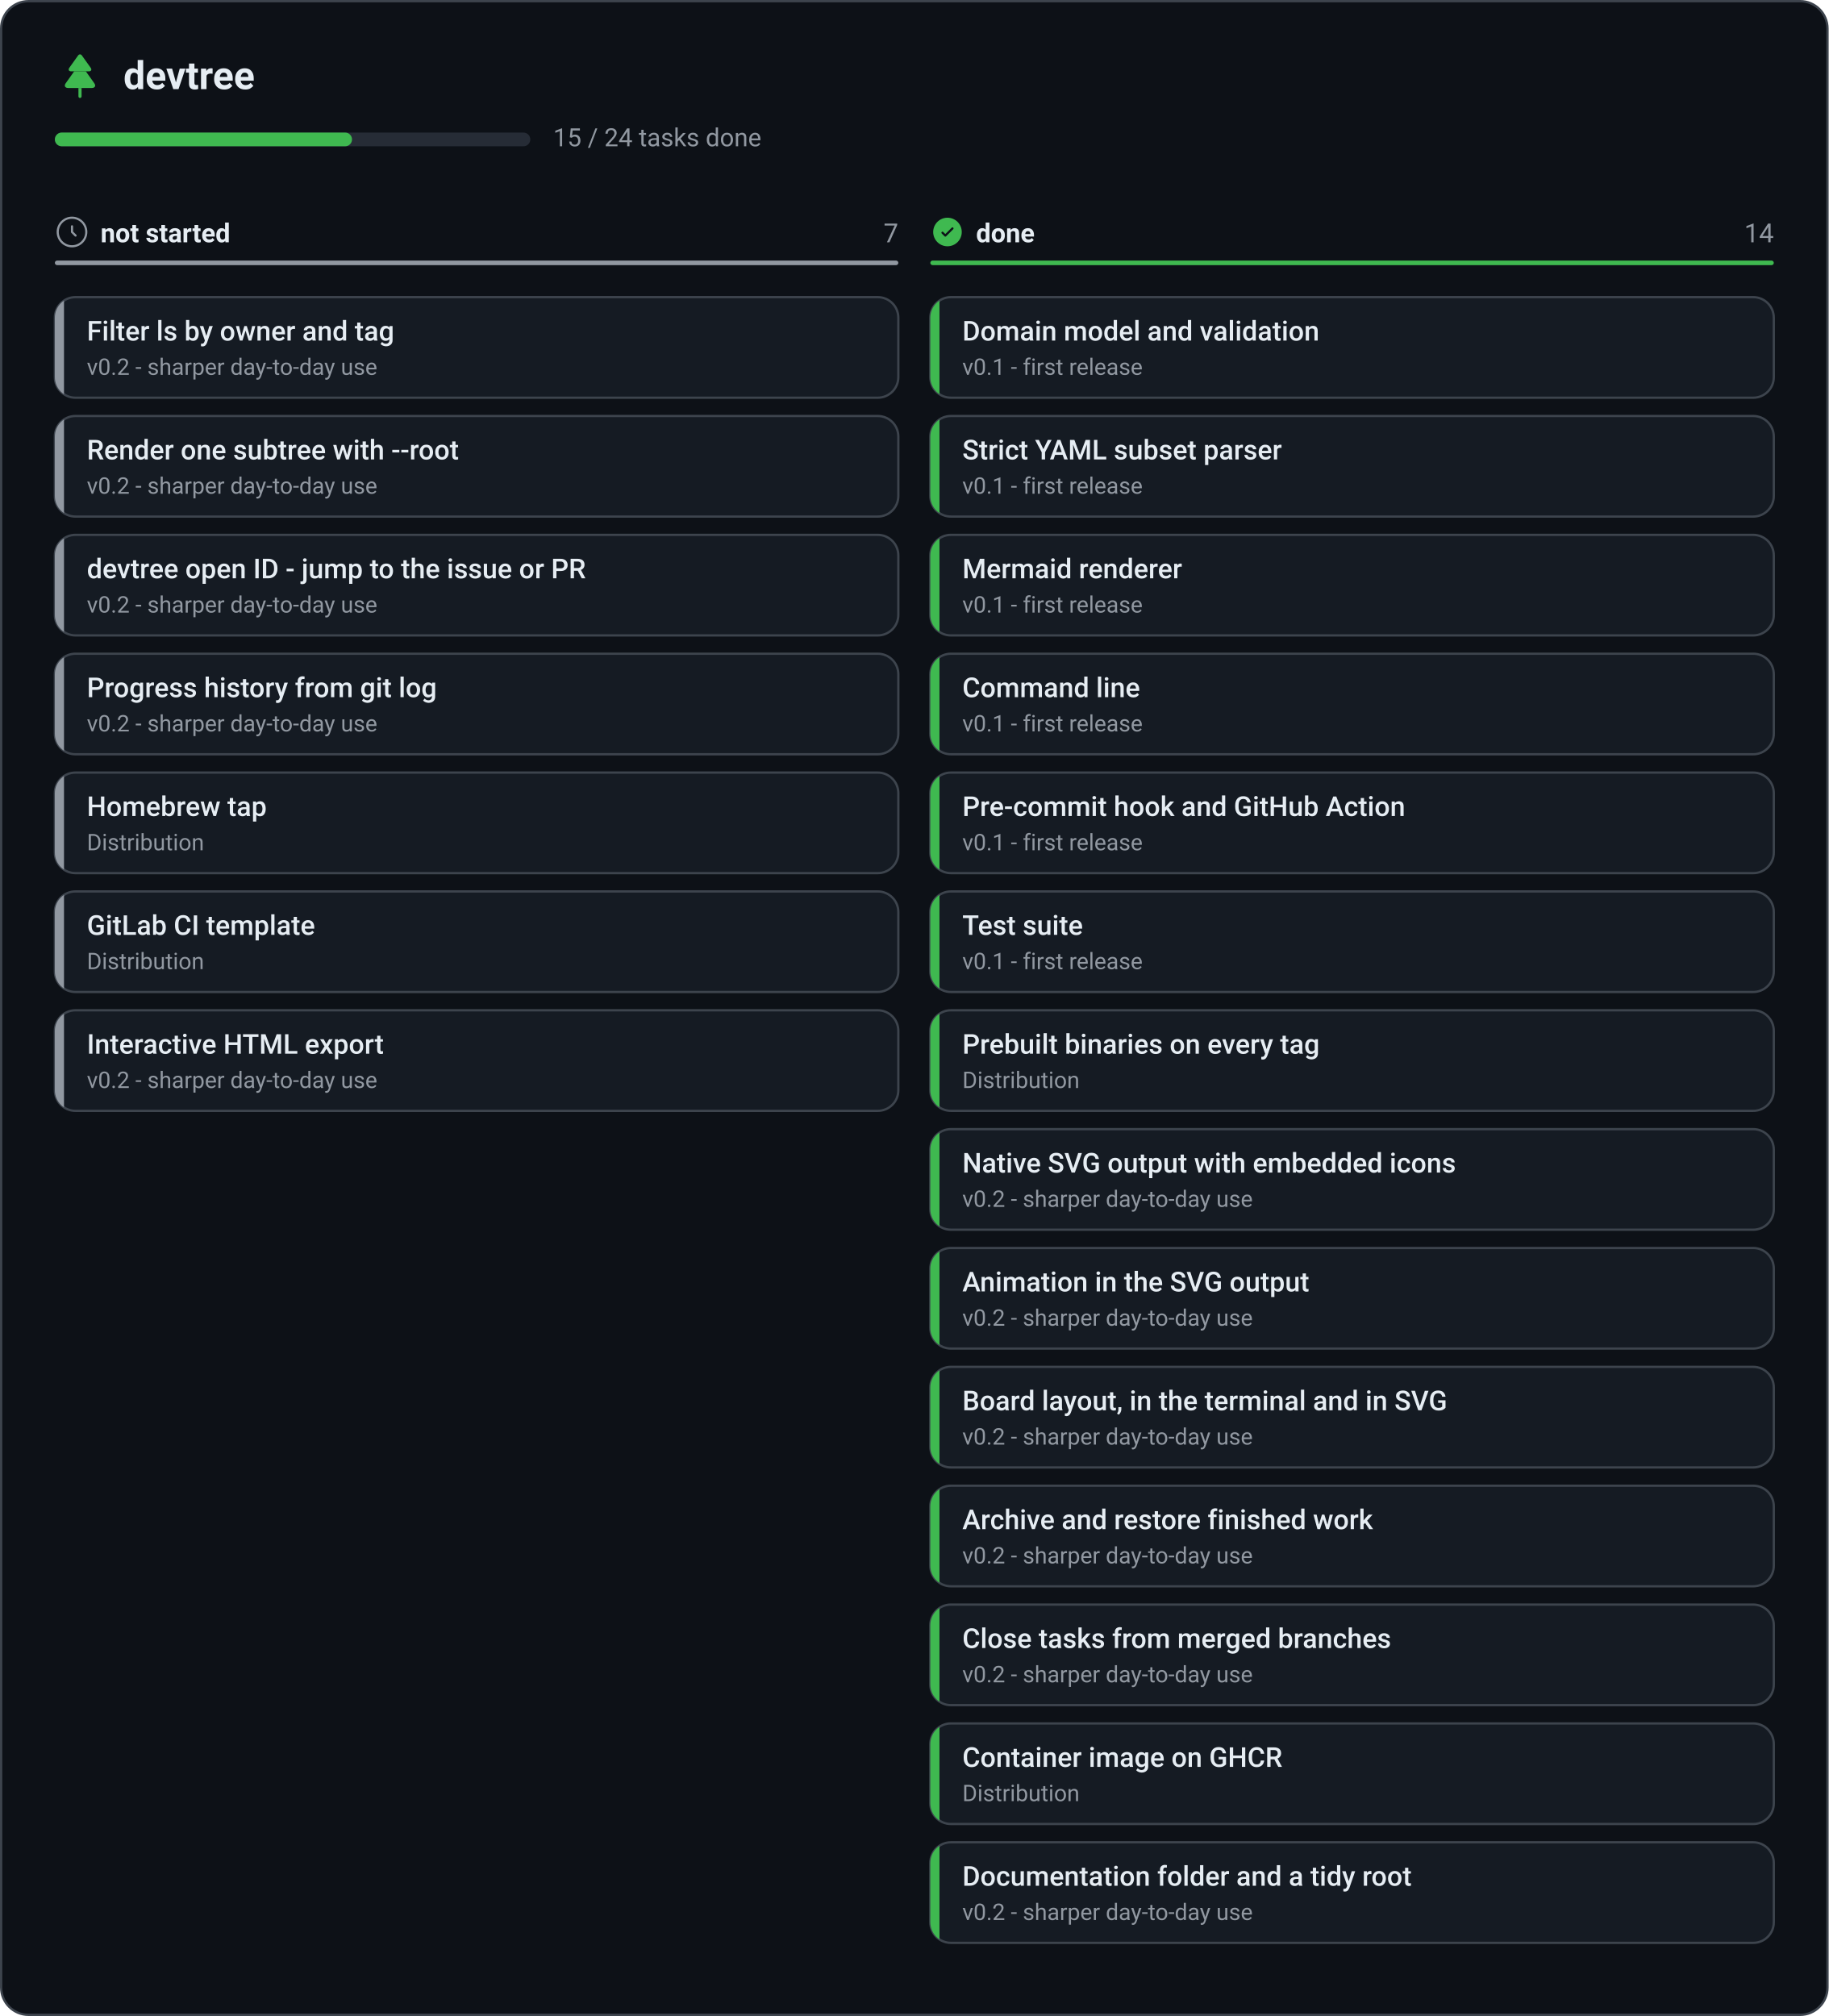
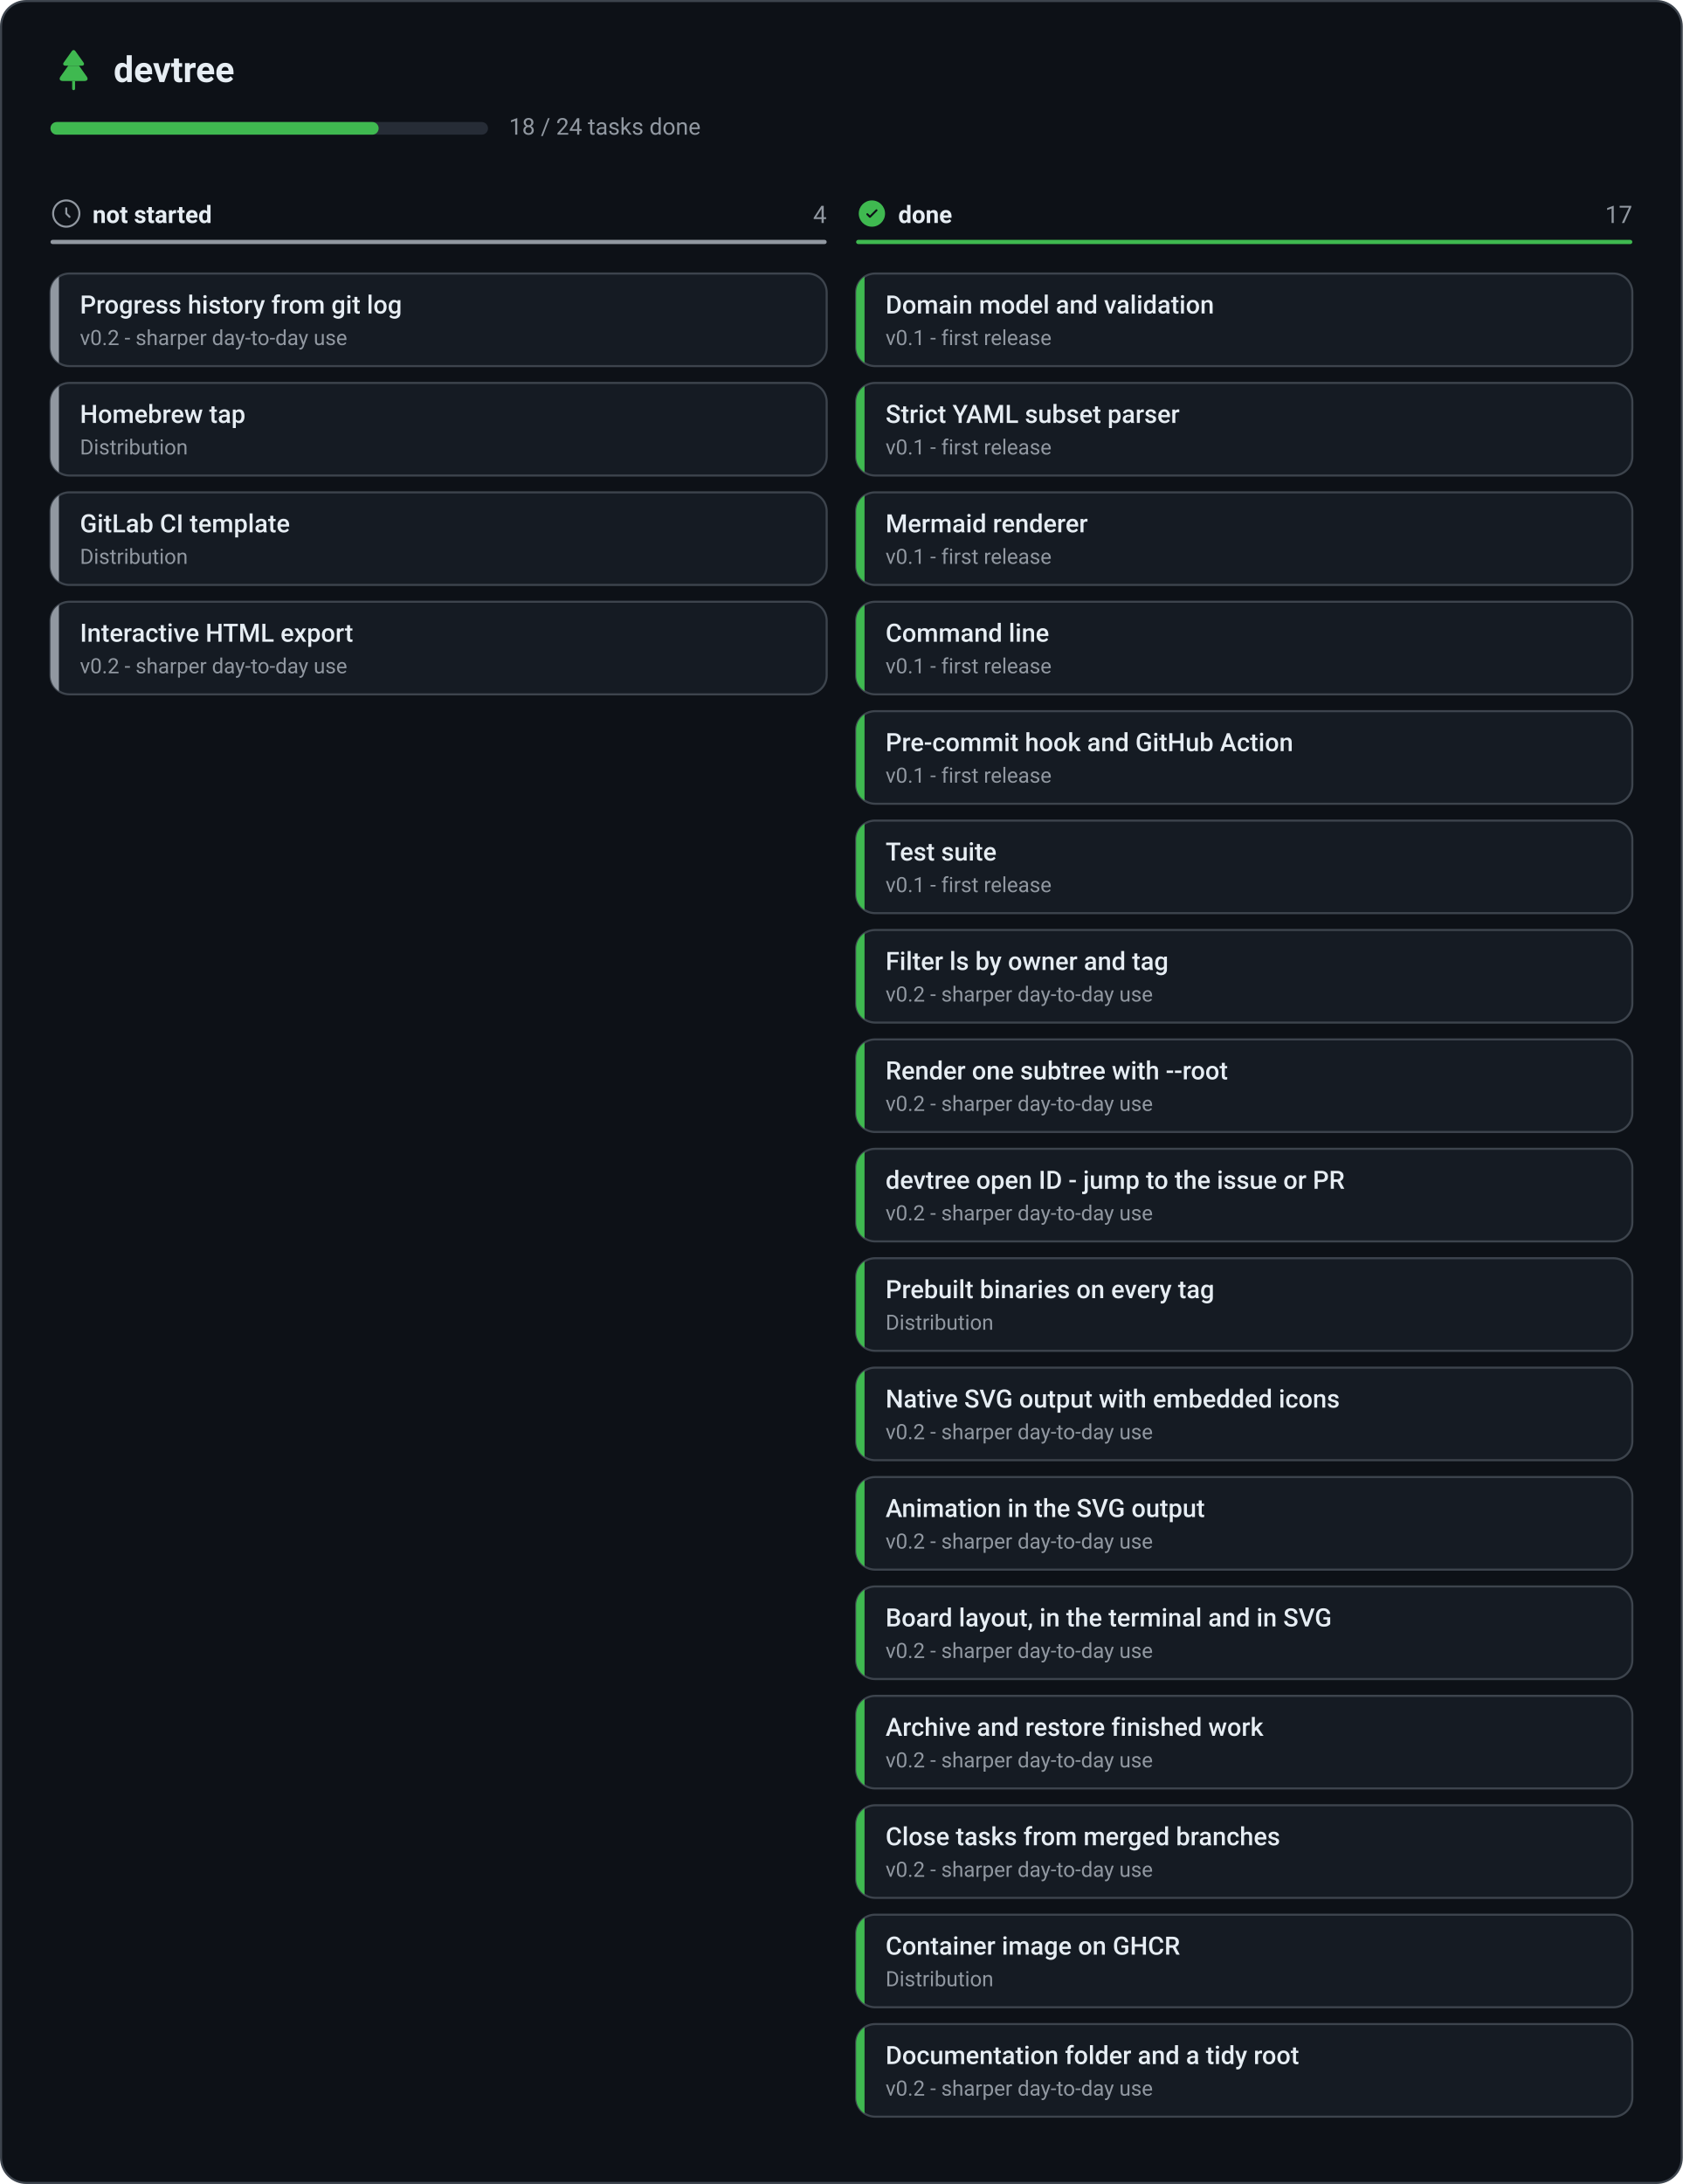
- <svg xmlns="http://www.w3.org/2000/svg" width="800" height="882" viewBox="0 0 800 882" font-family="system-ui,-apple-system,'Segoe UI',Roboto,'Helvetica Neue',Arial,sans-serif" role="img" aria-label="devtree board">
+ <svg xmlns="http://www.w3.org/2000/svg" width="800" height="1038" viewBox="0 0 800 1038" font-family="system-ui,-apple-system,'Segoe UI',Roboto,'Helvetica Neue',Arial,sans-serif" role="img" aria-label="devtree board">
  <style>
@keyframes dt-flow { to { stroke-dashoffset: -16 } }
@keyframes dt-grow { from { transform: scaleX(0) } to { transform: scaleX(1) } }
@keyframes dt-spin { to { transform: rotate(360deg) } }
@keyframes dt-rise { from { opacity: 0; transform: translateY(7px) } to { opacity: 1; transform: none } }
@keyframes dt-pulse { 0%, 100% { opacity: 1 } 50% { opacity: .45 } }
@keyframes dt-marquee { from { transform: translateX(-50%) } to { transform: none } }
.dt-flow { animation: dt-flow 1.1s linear infinite }
.dt-grow { animation: dt-grow .9s cubic-bezier(.2,.8,.2,1) both; transform-box: fill-box; transform-origin: left center }
.dt-spin { animation: dt-spin 8s linear infinite; transform-box: fill-box; transform-origin: center }
.dt-rise { animation: dt-rise .55s cubic-bezier(.2,.8,.2,1) backwards }
.dt-pulse { animation: dt-pulse 2.4s ease-in-out infinite }
.dt-marquee { animation: dt-marquee 26s linear infinite; transform-box: fill-box }
@media (prefers-reduced-motion: reduce), print {
  .dt-flow, .dt-grow, .dt-spin, .dt-rise, .dt-pulse, .dt-marquee { animation: none }
}
</style>
  <defs>
    <clipPath id="dt-col-0">
      <rect x="0" y="0" width="369.0" height="44.0" rx="9" />
    </clipPath>
    <clipPath id="dt-col-1">
      <rect x="0" y="0" width="369.0" height="44.0" rx="9" />
    </clipPath>
  </defs>
-   <rect x="0.5" y="0.5" width="799.0" height="881.0" rx="12.0" fill="#0d1117" stroke="#3d444d" />
+   <rect x="0.5" y="0.5" width="799.0" height="1037.0" rx="12.0" fill="#0d1117" stroke="#3d444d" />
  <g transform="translate(24.0,22.0) scale(0.9167)" style="color:#3fb950">
    <path d="M16.169 10.06H7.829C6.649 10.06 6.239 9.27 6.929 8.31L11.099 2.47C11.589 1.77 12.409 1.77 12.899 2.47L17.069 8.31C17.759 9.27 17.349 10.06 16.169 10.06Z" fill="currentColor" />
    <path d="M17.59 17.999H6.41C4.83 17.999 4.29 16.949 5.22 15.669L9.21 10.059H14.79L18.78 15.669C19.71 16.949 19.17 17.999 17.59 17.999Z" fill="currentColor" />
    <path d="M12.75 18V22C12.75 22.41 12.41 22.75 12 22.75C11.59 22.75 11.25 22.41 11.25 22V18H12.75Z" fill="currentColor" />
  </g>
  <text x="54.0" y="39.0" font-size="17" font-weight="600" fill="#e6edf3">devtree</text>
  <rect x="24.0" y="58.0" width="208.0" height="6.0" rx="3.0" fill="#262c36" />
-   <rect x="24.0" y="58.0" width="130.0" height="6.0" rx="3.0" fill="#3fb950" class="dt-grow" />
-   <text x="242.0" y="64.0" font-size="11" fill="#9198a1">15 / 24 tasks done</text>
+   <rect x="24.0" y="58.0" width="156.0" height="6.0" rx="3.0" fill="#3fb950" class="dt-grow" />
+   <text x="242.0" y="64.0" font-size="11" fill="#9198a1">18 / 24 tasks done</text>
  <g transform="translate(24.0,94.0) scale(0.625)" style="color:#9198a1">
    <path fill-rule="evenodd" clip-rule="evenodd" d="M12 2.75C6.891 2.75 2.75 6.891 2.75 12C2.75 17.109 6.891 21.25 12 21.25C17.109 21.25 21.25 17.109 21.25 12C21.25 6.891 17.109 2.75 12 2.75ZM1.25 12C1.25 6.063 6.063 1.25 12 1.25C17.937 1.25 22.75 6.063 22.75 12C22.75 17.937 17.937 22.75 12 22.75C6.063 22.75 1.25 17.937 1.25 12ZM12 7.25C12.414 7.25 12.75 7.586 12.75 8V11.689L15.03 13.97C15.323 14.263 15.323 14.737 15.03 15.03C14.737 15.323 14.263 15.323 13.97 15.03L11.47 12.53C11.329 12.39 11.25 12.199 11.25 12V8C11.25 7.586 11.586 7.25 12 7.25Z" fill="currentColor" />
  </g>
  <text x="44.0" y="106.0" font-size="11.5" fill="#e6edf3" font-weight="600">not started</text>
-   <text x="393.0" y="106.0" font-size="11.5" fill="#9198a1" text-anchor="end">7</text>
+   <text x="393.0" y="106.0" font-size="11.5" fill="#9198a1" text-anchor="end">4</text>
  <rect x="24.0" y="114.0" width="369.0" height="2.0" rx="1.0" fill="#9198a1" />
  <g class="dt-rise" style="animation-delay:0.00s">
    <rect x="24.0" y="130.0" width="369.0" height="44.0" rx="9.0" fill="#151b23" stroke="#3d444d" />
    <g transform="translate(24.0,130.0)" clip-path="url(#dt-col-0)">
      <rect x="0.0" y="0.0" width="4.0" height="44.0" rx="0.0" fill="#9198a1" />
    </g>
-     <text x="38.0" y="149.0" font-size="12.0" fill="#e6edf3" font-weight="500">Filter ls by owner and tag</text>
+     <text x="38.0" y="149.0" font-size="12.0" fill="#e6edf3" font-weight="500">Progress history from git log</text>
    <text x="38.0" y="164.0" font-size="10.0" fill="#9198a1">v0.2 - sharper day-to-day use</text>
  </g>
  <g class="dt-rise" style="animation-delay:0.04s">
    <rect x="24.0" y="182.0" width="369.0" height="44.0" rx="9.0" fill="#151b23" stroke="#3d444d" />
    <g transform="translate(24.0,182.0)" clip-path="url(#dt-col-0)">
      <rect x="0.0" y="0.0" width="4.0" height="44.0" rx="0.0" fill="#9198a1" />
    </g>
-     <text x="38.0" y="201.0" font-size="12.0" fill="#e6edf3" font-weight="500">Render one subtree with --root</text>
-     <text x="38.0" y="216.0" font-size="10.0" fill="#9198a1">v0.2 - sharper day-to-day use</text>
+     <text x="38.0" y="201.0" font-size="12.0" fill="#e6edf3" font-weight="500">Homebrew tap</text>
+     <text x="38.0" y="216.0" font-size="10.0" fill="#9198a1">Distribution</text>
  </g>
  <g class="dt-rise" style="animation-delay:0.07s">
    <rect x="24.0" y="234.0" width="369.0" height="44.0" rx="9.0" fill="#151b23" stroke="#3d444d" />
    <g transform="translate(24.0,234.0)" clip-path="url(#dt-col-0)">
      <rect x="0.0" y="0.0" width="4.0" height="44.0" rx="0.0" fill="#9198a1" />
    </g>
-     <text x="38.0" y="253.0" font-size="12.0" fill="#e6edf3" font-weight="500">devtree open ID - jump to the issue or PR</text>
-     <text x="38.0" y="268.0" font-size="10.0" fill="#9198a1">v0.2 - sharper day-to-day use</text>
+     <text x="38.0" y="253.0" font-size="12.0" fill="#e6edf3" font-weight="500">GitLab CI template</text>
+     <text x="38.0" y="268.0" font-size="10.0" fill="#9198a1">Distribution</text>
  </g>
  <g class="dt-rise" style="animation-delay:0.11s">
    <rect x="24.0" y="286.0" width="369.0" height="44.0" rx="9.0" fill="#151b23" stroke="#3d444d" />
    <g transform="translate(24.0,286.0)" clip-path="url(#dt-col-0)">
      <rect x="0.0" y="0.0" width="4.0" height="44.0" rx="0.0" fill="#9198a1" />
    </g>
-     <text x="38.0" y="305.0" font-size="12.0" fill="#e6edf3" font-weight="500">Progress history from git log</text>
+     <text x="38.0" y="305.0" font-size="12.0" fill="#e6edf3" font-weight="500">Interactive HTML export</text>
    <text x="38.0" y="320.0" font-size="10.0" fill="#9198a1">v0.2 - sharper day-to-day use</text>
-   </g>
-   <g class="dt-rise" style="animation-delay:0.14s">
-     <rect x="24.0" y="338.0" width="369.0" height="44.0" rx="9.0" fill="#151b23" stroke="#3d444d" />
-     <g transform="translate(24.0,338.0)" clip-path="url(#dt-col-0)">
-       <rect x="0.0" y="0.0" width="4.0" height="44.0" rx="0.0" fill="#9198a1" />
-     </g>
-     <text x="38.0" y="357.0" font-size="12.0" fill="#e6edf3" font-weight="500">Homebrew tap</text>
-     <text x="38.0" y="372.0" font-size="10.0" fill="#9198a1">Distribution</text>
-   </g>
-   <g class="dt-rise" style="animation-delay:0.18s">
-     <rect x="24.0" y="390.0" width="369.0" height="44.0" rx="9.0" fill="#151b23" stroke="#3d444d" />
-     <g transform="translate(24.0,390.0)" clip-path="url(#dt-col-0)">
-       <rect x="0.0" y="0.0" width="4.0" height="44.0" rx="0.0" fill="#9198a1" />
-     </g>
-     <text x="38.0" y="409.0" font-size="12.0" fill="#e6edf3" font-weight="500">GitLab CI template</text>
-     <text x="38.0" y="424.0" font-size="10.0" fill="#9198a1">Distribution</text>
-   </g>
-   <g class="dt-rise" style="animation-delay:0.21s">
-     <rect x="24.0" y="442.0" width="369.0" height="44.0" rx="9.0" fill="#151b23" stroke="#3d444d" />
-     <g transform="translate(24.0,442.0)" clip-path="url(#dt-col-0)">
-       <rect x="0.0" y="0.0" width="4.0" height="44.0" rx="0.0" fill="#9198a1" />
-     </g>
-     <text x="38.0" y="461.0" font-size="12.0" fill="#e6edf3" font-weight="500">Interactive HTML export</text>
-     <text x="38.0" y="476.0" font-size="10.0" fill="#9198a1">v0.2 - sharper day-to-day use</text>
  </g>
  <g transform="translate(407.0,94.0) scale(0.625)" style="color:#3fb950">
    <path fill-rule="evenodd" clip-rule="evenodd" d="M22 12C22 17.523 17.523 22 12 22C6.477 22 2 17.523 2 12C2 6.477 6.477 2 12 2C17.523 2 22 6.477 22 12ZM16.03 8.97C16.323 9.263 16.323 9.737 16.03 10.03L11.03 15.03C10.737 15.323 10.263 15.323 9.97 15.03L7.97 13.03C7.677 12.737 7.677 12.263 7.97 11.97C8.263 11.677 8.737 11.677 9.03 11.97L10.5 13.439L12.735 11.204L14.97 8.97C15.263 8.677 15.737 8.677 16.03 8.97Z" fill="currentColor" />
  </g>
  <text x="427.0" y="106.0" font-size="11.5" fill="#e6edf3" font-weight="600">done</text>
-   <text x="776.0" y="106.0" font-size="11.5" fill="#9198a1" text-anchor="end">14</text>
+   <text x="776.0" y="106.0" font-size="11.5" fill="#9198a1" text-anchor="end">17</text>
  <rect x="407.0" y="114.0" width="369.0" height="2.0" rx="1.0" fill="#3fb950" />
-   <g class="dt-rise" style="animation-delay:0.25s">
+   <g class="dt-rise" style="animation-delay:0.14s">
    <rect x="407.0" y="130.0" width="369.0" height="44.0" rx="9.0" fill="#151b23" stroke="#3d444d" />
    <g transform="translate(407.0,130.0)" clip-path="url(#dt-col-1)">
      <rect x="0.0" y="0.0" width="4.0" height="44.0" rx="0.0" fill="#3fb950" />
    </g>
    <text x="421.0" y="149.0" font-size="12.0" fill="#e6edf3" font-weight="500">Domain model and validation</text>
    <text x="421.0" y="164.0" font-size="10.0" fill="#9198a1">v0.1 - first release</text>
  </g>
-   <g class="dt-rise" style="animation-delay:0.28s">
+   <g class="dt-rise" style="animation-delay:0.18s">
    <rect x="407.0" y="182.0" width="369.0" height="44.0" rx="9.0" fill="#151b23" stroke="#3d444d" />
    <g transform="translate(407.0,182.0)" clip-path="url(#dt-col-1)">
      <rect x="0.0" y="0.0" width="4.0" height="44.0" rx="0.0" fill="#3fb950" />
    </g>
    <text x="421.0" y="201.0" font-size="12.0" fill="#e6edf3" font-weight="500">Strict YAML subset parser</text>
    <text x="421.0" y="216.0" font-size="10.0" fill="#9198a1">v0.1 - first release</text>
  </g>
-   <g class="dt-rise" style="animation-delay:0.32s">
+   <g class="dt-rise" style="animation-delay:0.21s">
    <rect x="407.0" y="234.0" width="369.0" height="44.0" rx="9.0" fill="#151b23" stroke="#3d444d" />
    <g transform="translate(407.0,234.0)" clip-path="url(#dt-col-1)">
      <rect x="0.0" y="0.0" width="4.0" height="44.0" rx="0.0" fill="#3fb950" />
    </g>
    <text x="421.0" y="253.0" font-size="12.0" fill="#e6edf3" font-weight="500">Mermaid renderer</text>
    <text x="421.0" y="268.0" font-size="10.0" fill="#9198a1">v0.1 - first release</text>
  </g>
-   <g class="dt-rise" style="animation-delay:0.35s">
+   <g class="dt-rise" style="animation-delay:0.25s">
    <rect x="407.0" y="286.0" width="369.0" height="44.0" rx="9.0" fill="#151b23" stroke="#3d444d" />
    <g transform="translate(407.0,286.0)" clip-path="url(#dt-col-1)">
      <rect x="0.0" y="0.0" width="4.0" height="44.0" rx="0.0" fill="#3fb950" />
    </g>
    <text x="421.0" y="305.0" font-size="12.0" fill="#e6edf3" font-weight="500">Command line</text>
    <text x="421.0" y="320.0" font-size="10.0" fill="#9198a1">v0.1 - first release</text>
  </g>
-   <g class="dt-rise" style="animation-delay:0.39s">
+   <g class="dt-rise" style="animation-delay:0.28s">
    <rect x="407.0" y="338.0" width="369.0" height="44.0" rx="9.0" fill="#151b23" stroke="#3d444d" />
    <g transform="translate(407.0,338.0)" clip-path="url(#dt-col-1)">
      <rect x="0.0" y="0.0" width="4.0" height="44.0" rx="0.0" fill="#3fb950" />
    </g>
    <text x="421.0" y="357.0" font-size="12.0" fill="#e6edf3" font-weight="500">Pre-commit hook and GitHub Action</text>
    <text x="421.0" y="372.0" font-size="10.0" fill="#9198a1">v0.1 - first release</text>
  </g>
-   <g class="dt-rise" style="animation-delay:0.42s">
+   <g class="dt-rise" style="animation-delay:0.32s">
    <rect x="407.0" y="390.0" width="369.0" height="44.0" rx="9.0" fill="#151b23" stroke="#3d444d" />
    <g transform="translate(407.0,390.0)" clip-path="url(#dt-col-1)">
      <rect x="0.0" y="0.0" width="4.0" height="44.0" rx="0.0" fill="#3fb950" />
    </g>
    <text x="421.0" y="409.0" font-size="12.0" fill="#e6edf3" font-weight="500">Test suite</text>
    <text x="421.0" y="424.0" font-size="10.0" fill="#9198a1">v0.1 - first release</text>
  </g>
-   <g class="dt-rise" style="animation-delay:0.46s">
+   <g class="dt-rise" style="animation-delay:0.35s">
    <rect x="407.0" y="442.0" width="369.0" height="44.0" rx="9.0" fill="#151b23" stroke="#3d444d" />
    <g transform="translate(407.0,442.0)" clip-path="url(#dt-col-1)">
      <rect x="0.0" y="0.0" width="4.0" height="44.0" rx="0.0" fill="#3fb950" />
    </g>
-     <text x="421.0" y="461.0" font-size="12.0" fill="#e6edf3" font-weight="500">Prebuilt binaries on every tag</text>
-     <text x="421.0" y="476.0" font-size="10.0" fill="#9198a1">Distribution</text>
-   </g>
-   <g class="dt-rise" style="animation-delay:0.49s">
+     <text x="421.0" y="461.0" font-size="12.0" fill="#e6edf3" font-weight="500">Filter ls by owner and tag</text>
+     <text x="421.0" y="476.0" font-size="10.0" fill="#9198a1">v0.2 - sharper day-to-day use</text>
+   </g>
+   <g class="dt-rise" style="animation-delay:0.39s">
    <rect x="407.0" y="494.0" width="369.0" height="44.0" rx="9.0" fill="#151b23" stroke="#3d444d" />
    <g transform="translate(407.0,494.0)" clip-path="url(#dt-col-1)">
      <rect x="0.0" y="0.0" width="4.0" height="44.0" rx="0.0" fill="#3fb950" />
    </g>
-     <text x="421.0" y="513.0" font-size="12.0" fill="#e6edf3" font-weight="500">Native SVG output with embedded icons</text>
+     <text x="421.0" y="513.0" font-size="12.0" fill="#e6edf3" font-weight="500">Render one subtree with --root</text>
    <text x="421.0" y="528.0" font-size="10.0" fill="#9198a1">v0.2 - sharper day-to-day use</text>
  </g>
-   <g class="dt-rise" style="animation-delay:0.53s">
+   <g class="dt-rise" style="animation-delay:0.42s">
    <rect x="407.0" y="546.0" width="369.0" height="44.0" rx="9.0" fill="#151b23" stroke="#3d444d" />
    <g transform="translate(407.0,546.0)" clip-path="url(#dt-col-1)">
      <rect x="0.0" y="0.0" width="4.0" height="44.0" rx="0.0" fill="#3fb950" />
    </g>
-     <text x="421.0" y="565.0" font-size="12.0" fill="#e6edf3" font-weight="500">Animation in the SVG output</text>
+     <text x="421.0" y="565.0" font-size="12.0" fill="#e6edf3" font-weight="500">devtree open ID - jump to the issue or PR</text>
    <text x="421.0" y="580.0" font-size="10.0" fill="#9198a1">v0.2 - sharper day-to-day use</text>
  </g>
-   <g class="dt-rise" style="animation-delay:0.56s">
+   <g class="dt-rise" style="animation-delay:0.46s">
    <rect x="407.0" y="598.0" width="369.0" height="44.0" rx="9.0" fill="#151b23" stroke="#3d444d" />
    <g transform="translate(407.0,598.0)" clip-path="url(#dt-col-1)">
      <rect x="0.0" y="0.0" width="4.0" height="44.0" rx="0.0" fill="#3fb950" />
    </g>
-     <text x="421.0" y="617.0" font-size="12.0" fill="#e6edf3" font-weight="500">Board layout, in the terminal and in SVG</text>
-     <text x="421.0" y="632.0" font-size="10.0" fill="#9198a1">v0.2 - sharper day-to-day use</text>
-   </g>
-   <g class="dt-rise" style="animation-delay:0.60s">
+     <text x="421.0" y="617.0" font-size="12.0" fill="#e6edf3" font-weight="500">Prebuilt binaries on every tag</text>
+     <text x="421.0" y="632.0" font-size="10.0" fill="#9198a1">Distribution</text>
+   </g>
+   <g class="dt-rise" style="animation-delay:0.49s">
    <rect x="407.0" y="650.0" width="369.0" height="44.0" rx="9.0" fill="#151b23" stroke="#3d444d" />
    <g transform="translate(407.0,650.0)" clip-path="url(#dt-col-1)">
      <rect x="0.0" y="0.0" width="4.0" height="44.0" rx="0.0" fill="#3fb950" />
    </g>
-     <text x="421.0" y="669.0" font-size="12.0" fill="#e6edf3" font-weight="500">Archive and restore finished work</text>
+     <text x="421.0" y="669.0" font-size="12.0" fill="#e6edf3" font-weight="500">Native SVG output with embedded icons</text>
    <text x="421.0" y="684.0" font-size="10.0" fill="#9198a1">v0.2 - sharper day-to-day use</text>
  </g>
-   <g class="dt-rise" style="animation-delay:0.63s">
+   <g class="dt-rise" style="animation-delay:0.53s">
    <rect x="407.0" y="702.0" width="369.0" height="44.0" rx="9.0" fill="#151b23" stroke="#3d444d" />
    <g transform="translate(407.0,702.0)" clip-path="url(#dt-col-1)">
      <rect x="0.0" y="0.0" width="4.0" height="44.0" rx="0.0" fill="#3fb950" />
    </g>
-     <text x="421.0" y="721.0" font-size="12.0" fill="#e6edf3" font-weight="500">Close tasks from merged branches</text>
+     <text x="421.0" y="721.0" font-size="12.0" fill="#e6edf3" font-weight="500">Animation in the SVG output</text>
    <text x="421.0" y="736.0" font-size="10.0" fill="#9198a1">v0.2 - sharper day-to-day use</text>
  </g>
-   <g class="dt-rise" style="animation-delay:0.67s">
+   <g class="dt-rise" style="animation-delay:0.56s">
    <rect x="407.0" y="754.0" width="369.0" height="44.0" rx="9.0" fill="#151b23" stroke="#3d444d" />
    <g transform="translate(407.0,754.0)" clip-path="url(#dt-col-1)">
      <rect x="0.0" y="0.0" width="4.0" height="44.0" rx="0.0" fill="#3fb950" />
    </g>
-     <text x="421.0" y="773.0" font-size="12.0" fill="#e6edf3" font-weight="500">Container image on GHCR</text>
-     <text x="421.0" y="788.0" font-size="10.0" fill="#9198a1">Distribution</text>
-   </g>
-   <g class="dt-rise" style="animation-delay:0.70s">
+     <text x="421.0" y="773.0" font-size="12.0" fill="#e6edf3" font-weight="500">Board layout, in the terminal and in SVG</text>
+     <text x="421.0" y="788.0" font-size="10.0" fill="#9198a1">v0.2 - sharper day-to-day use</text>
+   </g>
+   <g class="dt-rise" style="animation-delay:0.60s">
    <rect x="407.0" y="806.0" width="369.0" height="44.0" rx="9.0" fill="#151b23" stroke="#3d444d" />
    <g transform="translate(407.0,806.0)" clip-path="url(#dt-col-1)">
      <rect x="0.0" y="0.0" width="4.0" height="44.0" rx="0.0" fill="#3fb950" />
    </g>
-     <text x="421.0" y="825.0" font-size="12.0" fill="#e6edf3" font-weight="500">Documentation folder and a tidy root</text>
+     <text x="421.0" y="825.0" font-size="12.0" fill="#e6edf3" font-weight="500">Archive and restore finished work</text>
    <text x="421.0" y="840.0" font-size="10.0" fill="#9198a1">v0.2 - sharper day-to-day use</text>
  </g>
+   <g class="dt-rise" style="animation-delay:0.63s">
+     <rect x="407.0" y="858.0" width="369.0" height="44.0" rx="9.0" fill="#151b23" stroke="#3d444d" />
+     <g transform="translate(407.0,858.0)" clip-path="url(#dt-col-1)">
+       <rect x="0.0" y="0.0" width="4.0" height="44.0" rx="0.0" fill="#3fb950" />
+     </g>
+     <text x="421.0" y="877.0" font-size="12.0" fill="#e6edf3" font-weight="500">Close tasks from merged branches</text>
+     <text x="421.0" y="892.0" font-size="10.0" fill="#9198a1">v0.2 - sharper day-to-day use</text>
+   </g>
+   <g class="dt-rise" style="animation-delay:0.67s">
+     <rect x="407.0" y="910.0" width="369.0" height="44.0" rx="9.0" fill="#151b23" stroke="#3d444d" />
+     <g transform="translate(407.0,910.0)" clip-path="url(#dt-col-1)">
+       <rect x="0.0" y="0.0" width="4.0" height="44.0" rx="0.0" fill="#3fb950" />
+     </g>
+     <text x="421.0" y="929.0" font-size="12.0" fill="#e6edf3" font-weight="500">Container image on GHCR</text>
+     <text x="421.0" y="944.0" font-size="10.0" fill="#9198a1">Distribution</text>
+   </g>
+   <g class="dt-rise" style="animation-delay:0.70s">
+     <rect x="407.0" y="962.0" width="369.0" height="44.0" rx="9.0" fill="#151b23" stroke="#3d444d" />
+     <g transform="translate(407.0,962.0)" clip-path="url(#dt-col-1)">
+       <rect x="0.0" y="0.0" width="4.0" height="44.0" rx="0.0" fill="#3fb950" />
+     </g>
+     <text x="421.0" y="981.0" font-size="12.0" fill="#e6edf3" font-weight="500">Documentation folder and a tidy root</text>
+     <text x="421.0" y="996.0" font-size="10.0" fill="#9198a1">v0.2 - sharper day-to-day use</text>
+   </g>
</svg>
